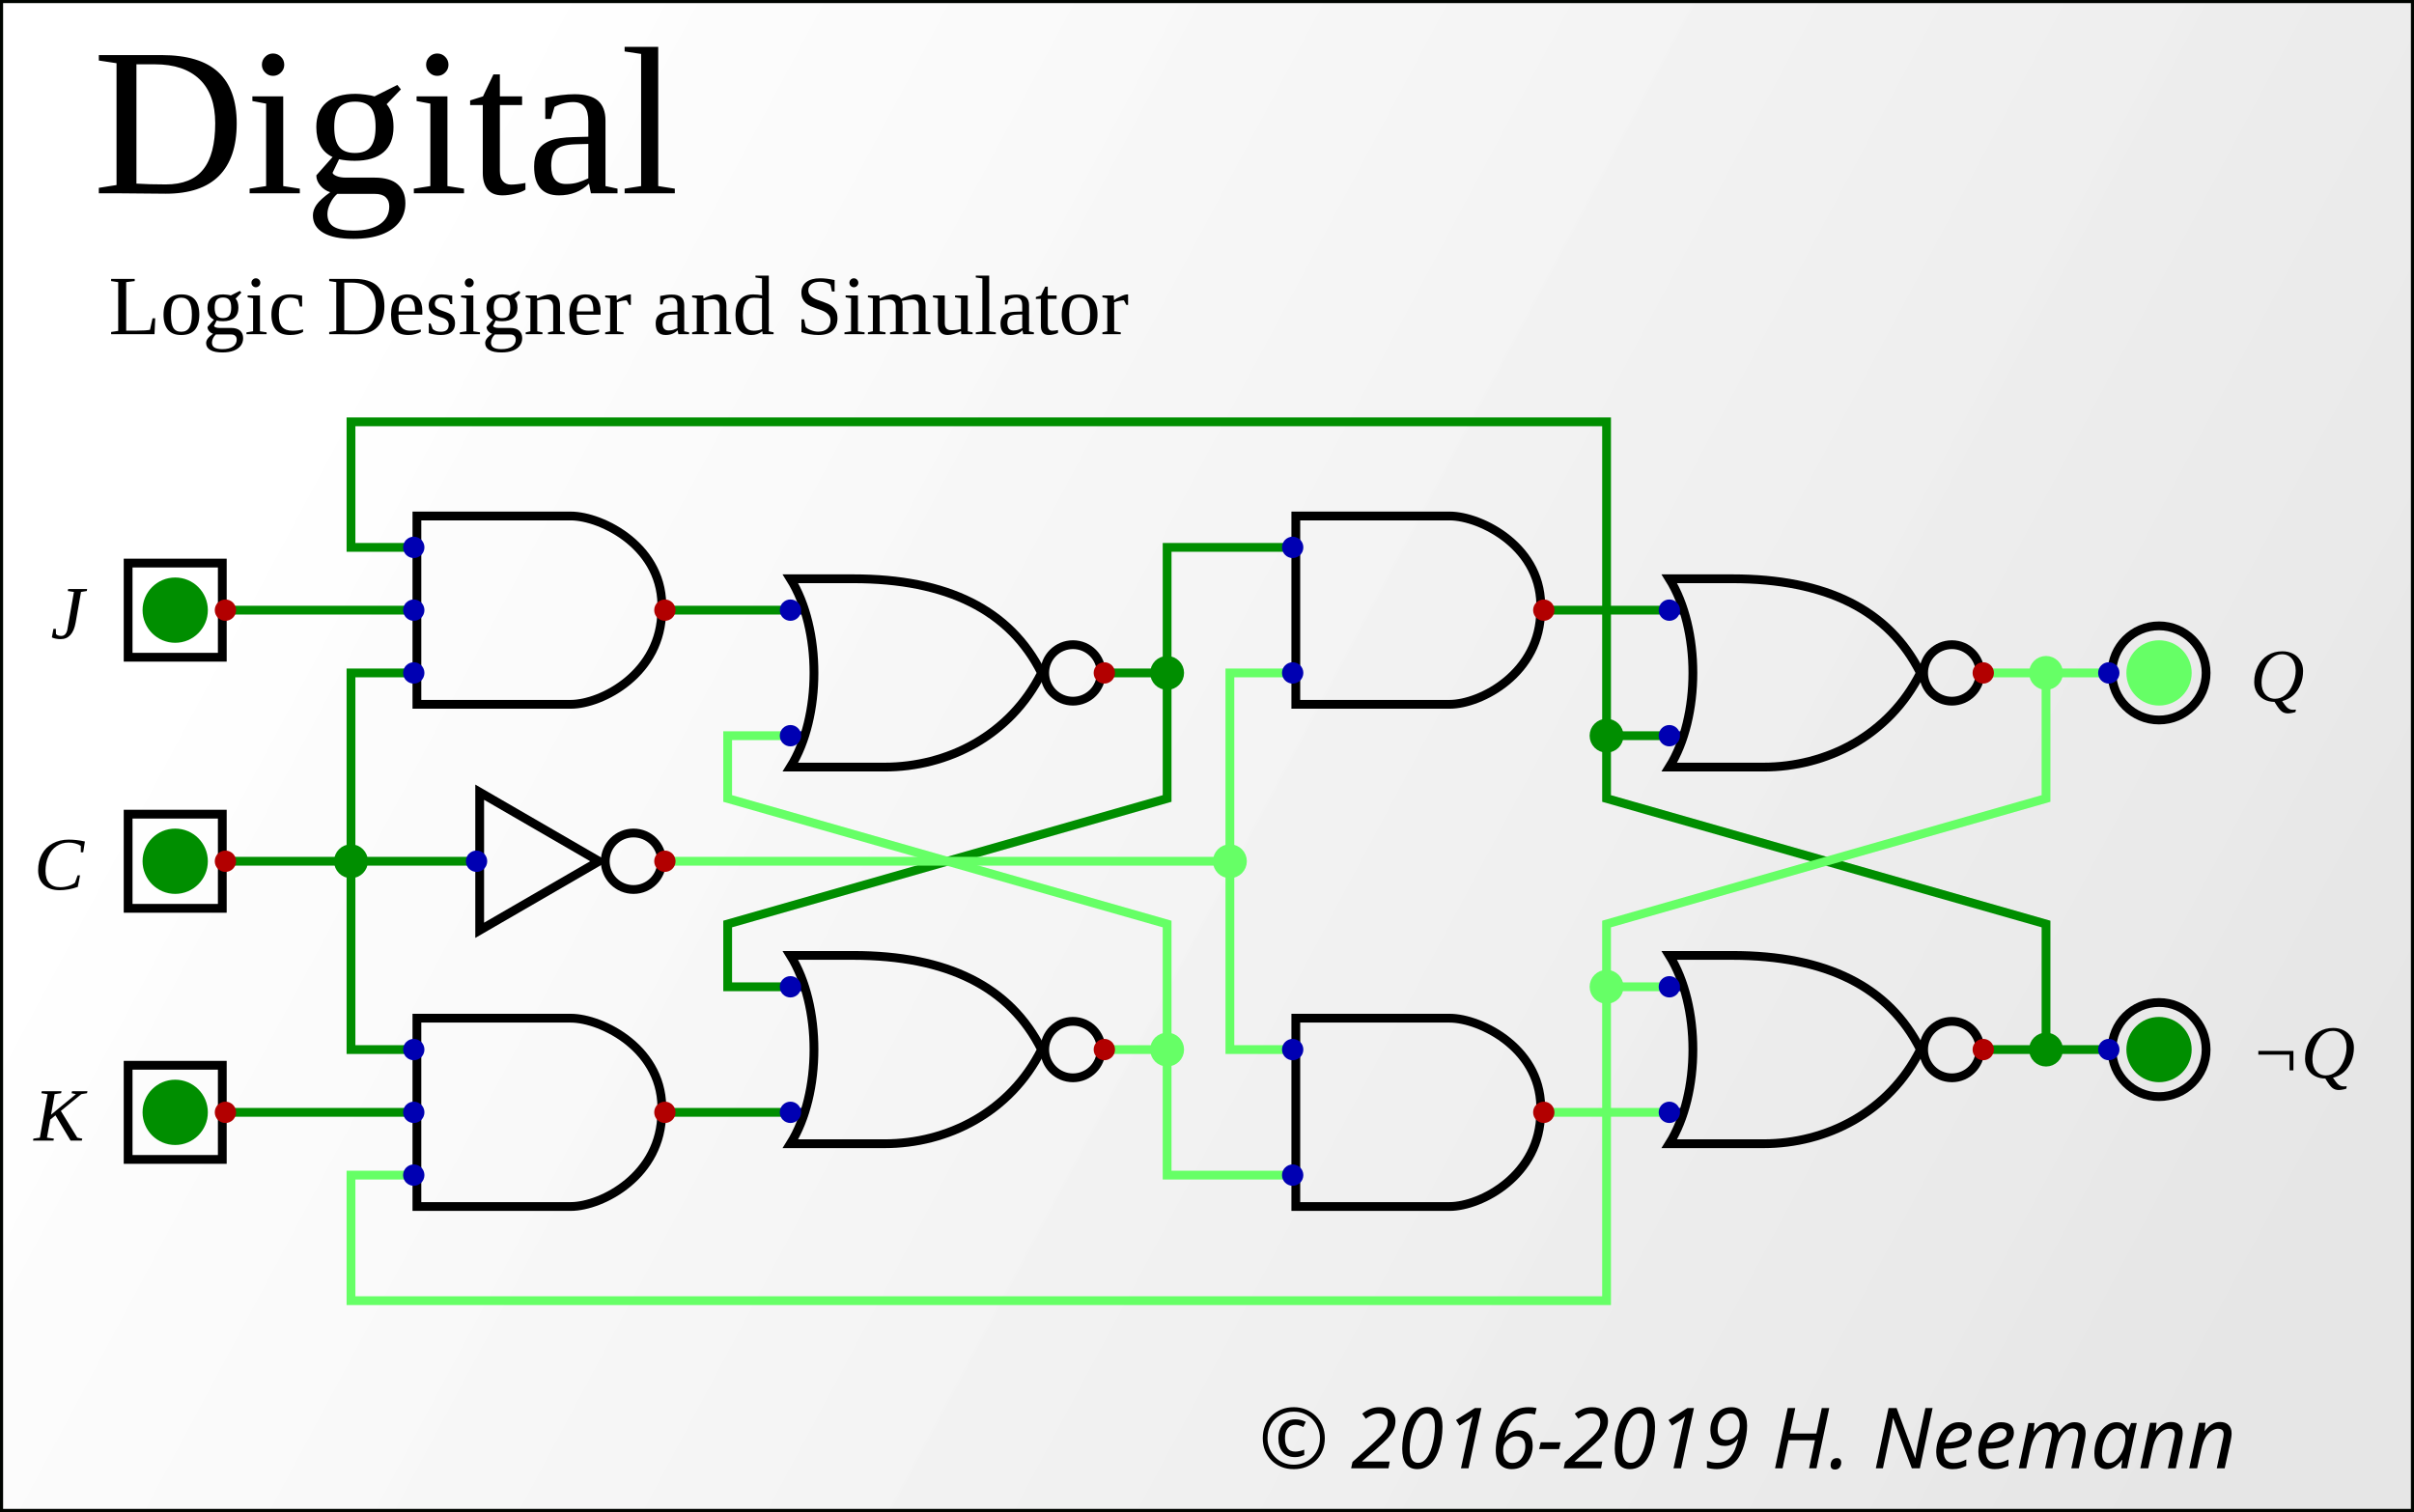
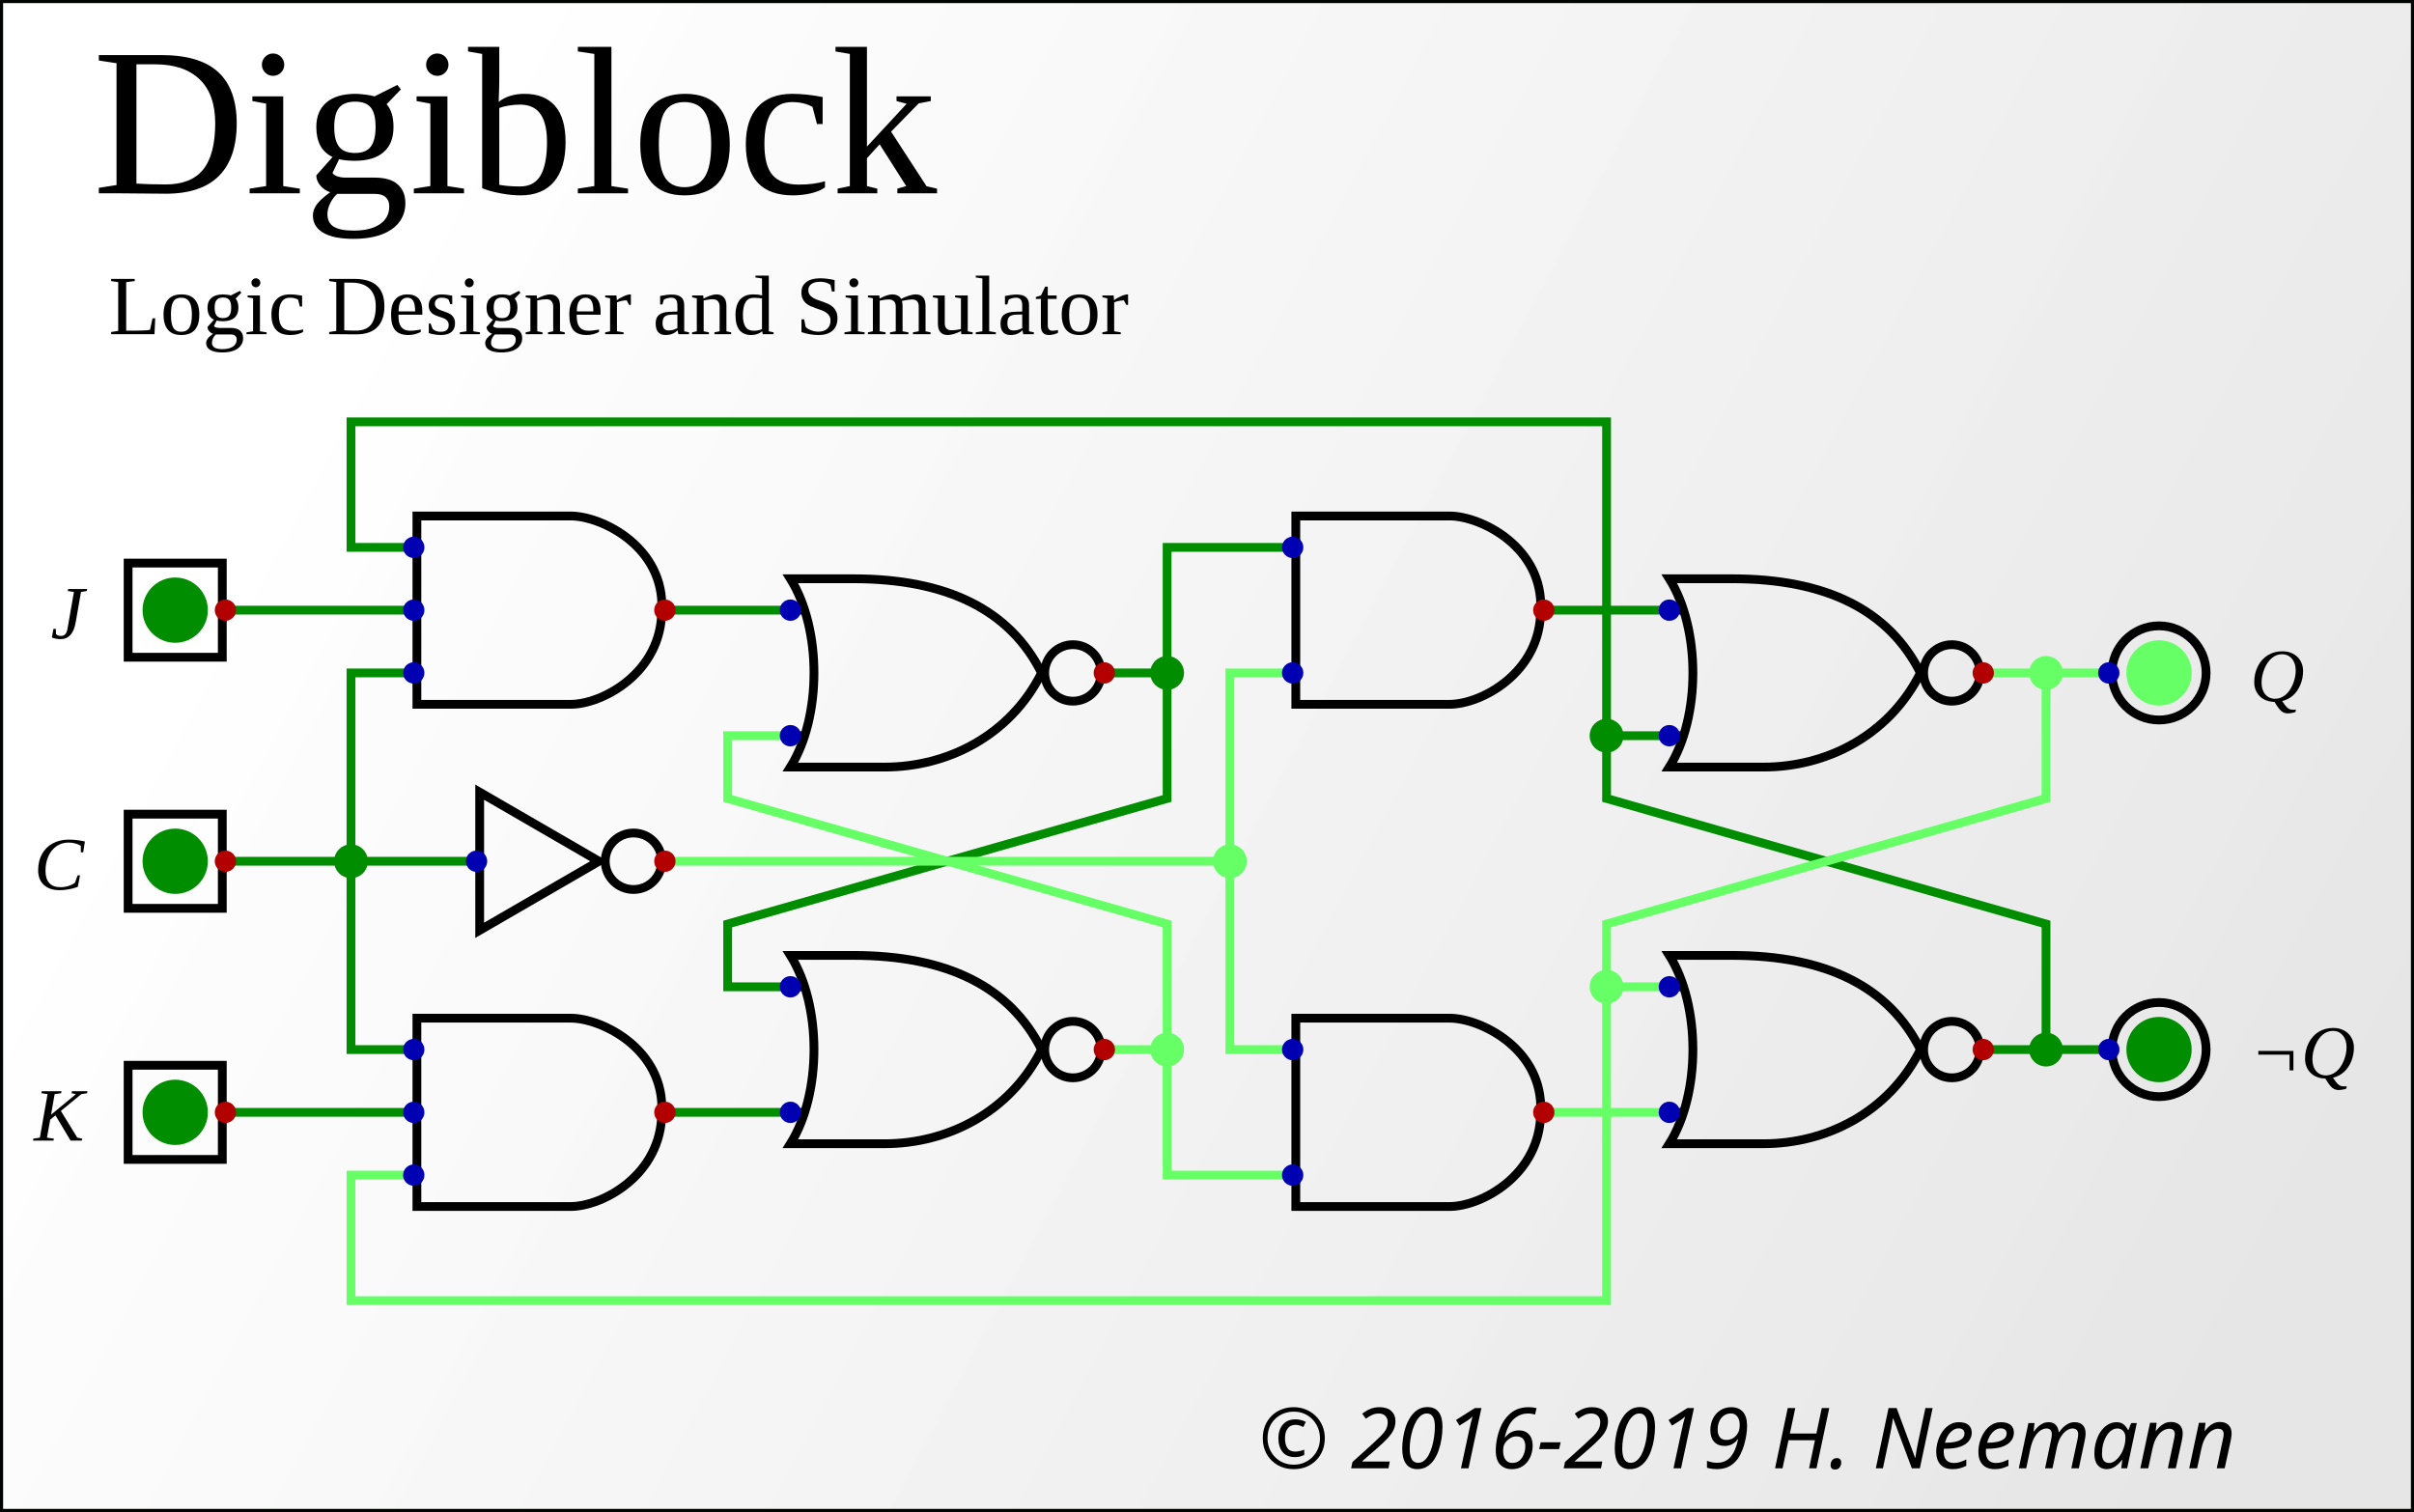
<svg xmlns="http://www.w3.org/2000/svg" xmlns:xlink="http://www.w3.org/1999/xlink" width="102.915mm" height="64.465mm" viewBox="36 -62 686.097 429.764" version="1.1" id="svg609">
  <defs id="defs613">
    <linearGradient id="linearGradient948">
      <stop style="stop-color:#e6e6e6;stop-opacity:1" offset="0" id="stop944" />
      <stop style="stop-color:#ffffff;stop-opacity:0.981" offset="1" id="stop946" />
    </linearGradient>
    <linearGradient xlink:href="#linearGradient948" id="linearGradient952" gradientUnits="userSpaceOnUse" x1="676.146" y1="324.448" x2="125.931" y2="30.915" />
  </defs>
  <rect style="color:#000000;display:inline;overflow:visible;visibility:visible;opacity:1;vector-effect:none;fill:url(#linearGradient952);fill-opacity:1;fill-rule:nonzero;stroke:#000400;stroke-width:1.764;stroke-linecap:butt;stroke-linejoin:miter;stroke-miterlimit:4;stroke-dasharray:none;stroke-dashoffset:0;stroke-opacity:1;marker:none;paint-order:markers fill stroke;enable-background:accumulate" id="rect125" width="686.097" height="429.764" x="36" y="-62" />
  <g transform="translate(2.354385,7.9375)" id="g597" style="stroke-linecap:square">
-     <text x="60" y="-15" style="font-size:60px;text-anchor:start;fill:#000000" id="text595">Digital</text>
+     <text x="60" y="-15" style="font-size:60px;text-anchor:start;fill:#000000" id="text595">Digiblock</text>
  </g>
  <text x="66.895" y="32.993" style="font-size:24px;text-anchor:start;fill:#000000;stroke-linecap:square" id="text599">Logic Designer and Simulator</text>
  <g style="stroke-linecap:square" id="g605" transform="translate(4.020833,-2.645833)">
    <text id="text603" style="font-size:24px;text-anchor:start;fill:#000000" y="358" x="389.709">
      <tspan style="font-style:italic;font-variant:normal;font-weight:normal;font-stretch:normal;font-family:sans-serif;-inkscape-font-specification:'sans-serif Italic'" id="tspan127">© 2016-2019 H. Neemann</tspan>
    </text>
  </g>
  <g transform="matrix(0.8921394,0,0,0.8921394,10.85656,22.21475)" id="g6439">
    <path d="m 280,100 h 4" id="path5402" style="fill:none;stroke:#0000b2;stroke-width:2.8;stroke-linecap:square" />
    <path d="m 280,140 h 4" id="path5404" style="fill:none;stroke:#0000b2;stroke-width:2.8;stroke-linecap:square" />
    <path d="m 280,220 h 4" id="path5406" style="fill:none;stroke:#0000b2;stroke-width:2.8;stroke-linecap:square" />
    <path d="m 280,260 h 4" id="path5408" style="fill:none;stroke:#0000b2;stroke-width:2.8;stroke-linecap:square" />
    <path d="m 560,100 h 4" id="path5410" style="fill:none;stroke:#0000b2;stroke-width:2.8;stroke-linecap:square" />
    <path d="m 560,140 h 4" id="path5412" style="fill:none;stroke:#0000b2;stroke-width:2.8;stroke-linecap:square" />
    <path d="m 560,220 h 4" id="path5414" style="fill:none;stroke:#0000b2;stroke-width:2.8;stroke-linecap:square" />
    <path d="m 560,260 h 4" id="path5416" style="fill:none;stroke:#0000b2;stroke-width:2.8;stroke-linecap:square" />
    <path d="m 540,140 v 20 l 140,40 v 40" id="path5418" style="fill:none;stroke:#008e00;stroke-width:2.8;stroke-linecap:square" />
    <path d="m 660,240 h 20 20" id="path5420" style="fill:none;stroke:#008e00;stroke-width:2.8;stroke-linecap:square" />
    <path d="m 240,260 h 40" id="path5422" style="fill:none;stroke:#008e00;stroke-width:2.8;stroke-linecap:square" />
    <path d="m 100,260 h 60" id="path5424" style="fill:none;stroke:#008e00;stroke-width:2.8;stroke-linecap:square" />
    <path d="m 100,100 h 60" id="path5426" style="fill:none;stroke:#008e00;stroke-width:2.8;stroke-linecap:square" />
    <path d="m 240,100 h 40" id="path5428" style="fill:none;stroke:#008e00;stroke-width:2.8;stroke-linecap:square" />
    <path d="m 520,100 h 40" id="path5430" style="fill:none;stroke:#008e00;stroke-width:2.8;stroke-linecap:square" />
    <path d="m 100,180 h 40 40" id="path5432" style="fill:none;stroke:#008e00;stroke-width:2.8;stroke-linecap:square" />
    <path d="m 380,120 h 20 V 80 h 40" id="path5434" style="fill:none;stroke:#008e00;stroke-width:2.8;stroke-linecap:square" />
    <path d="m 400,120 v 40 l -140,40 v 20 h 20" id="path5436" style="fill:none;stroke:#008e00;stroke-width:2.8;stroke-linecap:square" />
    <path d="M 160,80 H 140 V 40 h 400 v 100 h 20" id="path5438" style="fill:none;stroke:#008e00;stroke-width:2.8;stroke-linecap:square" />
    <path d="m 160,240 h -20 v -60 -60 h 20" id="path5440" style="fill:none;stroke:#008e00;stroke-width:2.8;stroke-linecap:square" />
    <path d="m 420,180 v 60 h 20" id="path5442" style="fill:none;stroke:#66ff66;stroke-width:2.8;stroke-linecap:square" />
    <path d="m 520,260 h 40" id="path5444" style="fill:none;stroke:#66ff66;stroke-width:2.8;stroke-linecap:square" />
    <path d="m 240,180 h 180 v -60 h 20" id="path5446" style="fill:none;stroke:#66ff66;stroke-width:2.8;stroke-linecap:square" />
    <path d="m 660,120 h 20 20" id="path5448" style="fill:none;stroke:#66ff66;stroke-width:2.8;stroke-linecap:square" />
    <path d="m 400,240 v 40 h 40" id="path5450" style="fill:none;stroke:#66ff66;stroke-width:2.8;stroke-linecap:square" />
    <path d="m 380,240 h 20 V 200 L 260,160 v -20 h 20" id="path5452" style="fill:none;stroke:#66ff66;stroke-width:2.8;stroke-linecap:square" />
    <path d="m 680,120 v 40 l -140,40 v 20 h 20" id="path5454" style="fill:none;stroke:#66ff66;stroke-width:2.8;stroke-linecap:square" />
    <path d="M 540,220 V 320 H 140 v -40 h 20" id="path5456" style="fill:none;stroke:#66ff66;stroke-width:2.8;stroke-linecap:square" />
    <g id="g5474" style="stroke-linecap:square">
      <circle cx="400" cy="240" r="4" id="circle5458" style="fill:#66ff66;stroke:#66ff66;stroke-width:2.8" />
      <circle cx="680" cy="240" r="4" id="circle5460" style="fill:#008e00;stroke:#008e00;stroke-width:2.8" />
      <circle cx="140" cy="180" r="4" id="circle5462" style="fill:#008e00;stroke:#008e00;stroke-width:2.8" />
      <circle cx="420" cy="180" r="4" id="circle5464" style="fill:#66ff66;stroke:#66ff66;stroke-width:2.8" />
      <circle cx="400" cy="120" r="4" id="circle5466" style="fill:#008e00;stroke:#008e00;stroke-width:2.8" />
      <circle cx="680" cy="120" r="4" id="circle5468" style="fill:#66ff66;stroke:#66ff66;stroke-width:2.8" />
      <circle cx="540" cy="140" r="4" id="circle5470" style="fill:#008e00;stroke:#008e00;stroke-width:2.8" />
      <circle cx="540" cy="220" r="4" id="circle5472" style="fill:#66ff66;stroke:#66ff66;stroke-width:2.8" />
    </g>
    <g id="g5486" style="stroke-linecap:square">
      <path d="M 210,130 H 161 V 70 h 49 c 10,0 30,10 29,30 0,20 -19,30 -29,30 z" id="path5476" style="fill:none;stroke:#000000;stroke-width:2.8" />
      <circle cx="160" cy="80" r="2" id="circle5478" style="fill:#0000b2;stroke:#0000b2;stroke-width:2.8" />
      <circle cx="160" cy="100" r="2" id="circle5480" style="fill:#0000b2;stroke:#0000b2;stroke-width:2.8" />
      <circle cx="160" cy="120" r="2" id="circle5482" style="fill:#0000b2;stroke:#0000b2;stroke-width:2.8" />
      <circle cx="240" cy="100" r="2" id="circle5484" style="fill:#b20000;stroke:#b20000;stroke-width:2.8" />
    </g>
    <g id="g5498" style="stroke-linecap:square">
      <path d="m 210,290 h -49 v -60 h 49 c 10,0 30,10 29,30 0,20 -19,30 -29,30 z" id="path5488" style="fill:none;stroke:#000000;stroke-width:2.8" />
      <circle cx="160" cy="240" r="2" id="circle5490" style="fill:#0000b2;stroke:#0000b2;stroke-width:2.8" />
      <circle cx="160" cy="260" r="2" id="circle5492" style="fill:#0000b2;stroke:#0000b2;stroke-width:2.8" />
      <circle cx="160" cy="280" r="2" id="circle5494" style="fill:#0000b2;stroke:#0000b2;stroke-width:2.8" />
      <circle cx="240" cy="260" r="2" id="circle5496" style="fill:#b20000;stroke:#b20000;stroke-width:2.8" />
    </g>
    <g id="g5508" style="stroke-linecap:square">
      <path d="m 181,158 38,22 -38,22 z" id="path5500" style="fill:none;stroke:#000000;stroke-width:2.8" />
      <circle cx="230" cy="180" r="9" id="circle5502" style="fill:none;stroke:#000000;stroke-width:2.8" />
      <circle cx="180" cy="180" r="2" id="circle5504" style="fill:#0000b2;stroke:#0000b2;stroke-width:2.8" />
      <circle cx="240" cy="180" r="2" id="circle5506" style="fill:#b20000;stroke:#b20000;stroke-width:2.8" />
    </g>
    <g id="g5520" style="stroke-linecap:square">
      <path d="m 69,85 h 30 v 30 H 69 Z" id="path5510" style="fill:none;stroke:#000000;stroke-width:2.8" />
      <circle cx="84" cy="100" r="9" id="circle5512" style="fill:#008e00;stroke:#008e00;stroke-width:2.8" />
      <text x="55" y="109" style="font-size:24px;text-anchor:end;fill:#000000" id="text5516">
        <tspan style="font-style:italic" id="tspan5514">J</tspan>
      </text>
      <circle cx="100" cy="100" r="2" id="circle5518" style="fill:#b20000;stroke:#b20000;stroke-width:2.8" />
    </g>
    <g id="g5532" style="stroke-linecap:square">
      <path d="m 69,165 h 30 v 30 H 69 Z" id="path5522" style="fill:none;stroke:#000000;stroke-width:2.8" />
      <circle cx="84" cy="180" r="9" id="circle5524" style="fill:#008e00;stroke:#008e00;stroke-width:2.8" />
      <text x="55" y="189" style="font-size:24px;text-anchor:end;fill:#000000" id="text5528">
        <tspan style="font-style:italic" id="tspan5526">C</tspan>
      </text>
      <circle cx="100" cy="180" r="2" id="circle5530" style="fill:#b20000;stroke:#b20000;stroke-width:2.8" />
    </g>
    <g id="g5544" style="stroke-linecap:square">
      <path d="m 310,150 h -30 c 10,-16 10,-44 0,-60 h 20 c 30,0 50,10 60,30 -10,20 -30,30 -50,30 z" id="path5534" style="fill:none;stroke:#000000;stroke-width:2.8" />
      <circle cx="370" cy="120" r="9" id="circle5536" style="fill:none;stroke:#000000;stroke-width:2.8" />
      <circle cx="280" cy="100" r="2" id="circle5538" style="fill:#0000b2;stroke:#0000b2;stroke-width:2.8" />
      <circle cx="280" cy="140" r="2" id="circle5540" style="fill:#0000b2;stroke:#0000b2;stroke-width:2.8" />
      <circle cx="380" cy="120" r="2" id="circle5542" style="fill:#b20000;stroke:#b20000;stroke-width:2.8" />
    </g>
    <g id="g5556" style="stroke-linecap:square">
      <path d="m 310,270 h -30 c 10,-16 10,-44 0,-60 h 20 c 30,0 50,10 60,30 -10,20 -30,30 -50,30 z" id="path5546" style="fill:none;stroke:#000000;stroke-width:2.8" />
      <circle cx="370" cy="240" r="9" id="circle5548" style="fill:none;stroke:#000000;stroke-width:2.8" />
      <circle cx="280" cy="220" r="2" id="circle5550" style="fill:#0000b2;stroke:#0000b2;stroke-width:2.8" />
      <circle cx="280" cy="260" r="2" id="circle5552" style="fill:#0000b2;stroke:#0000b2;stroke-width:2.8" />
      <circle cx="380" cy="240" r="2" id="circle5554" style="fill:#b20000;stroke:#b20000;stroke-width:2.8" />
    </g>
    <g id="g5566" style="stroke-linecap:square">
      <path d="M 490,130 H 441 V 70 h 49 c 10,0 30,10 29,30 0,20 -19,30 -29,30 z" id="path5558" style="fill:none;stroke:#000000;stroke-width:2.8" />
      <circle cx="440" cy="80" r="2" id="circle5560" style="fill:#0000b2;stroke:#0000b2;stroke-width:2.8" />
      <circle cx="440" cy="120" r="2" id="circle5562" style="fill:#0000b2;stroke:#0000b2;stroke-width:2.8" />
      <circle cx="520" cy="100" r="2" id="circle5564" style="fill:#b20000;stroke:#b20000;stroke-width:2.8" />
    </g>
    <g id="g5576" style="stroke-linecap:square">
      <path d="m 490,290 h -49 v -60 h 49 c 10,0 30,10 29,30 0,20 -19,30 -29,30 z" id="path5568" style="fill:none;stroke:#000000;stroke-width:2.8" />
      <circle cx="440" cy="240" r="2" id="circle5570" style="fill:#0000b2;stroke:#0000b2;stroke-width:2.8" />
      <circle cx="440" cy="280" r="2" id="circle5572" style="fill:#0000b2;stroke:#0000b2;stroke-width:2.8" />
      <circle cx="520" cy="260" r="2" id="circle5574" style="fill:#b20000;stroke:#b20000;stroke-width:2.8" />
    </g>
    <g id="g5588" style="stroke-linecap:square">
      <path d="m 590,150 h -30 c 10,-16 10,-44 0,-60 h 20 c 30,0 50,10 60,30 -10,20 -30,30 -50,30 z" id="path5578" style="fill:none;stroke:#000000;stroke-width:2.8" />
      <circle cx="650" cy="120" r="9" id="circle5580" style="fill:none;stroke:#000000;stroke-width:2.8" />
      <circle cx="560" cy="100" r="2" id="circle5582" style="fill:#0000b2;stroke:#0000b2;stroke-width:2.8" />
      <circle cx="560" cy="140" r="2" id="circle5584" style="fill:#0000b2;stroke:#0000b2;stroke-width:2.8" />
      <circle cx="660" cy="120" r="2" id="circle5586" style="fill:#b20000;stroke:#b20000;stroke-width:2.8" />
    </g>
    <g id="g5600" style="stroke-linecap:square">
      <path d="m 590,270 h -30 c 10,-16 10,-44 0,-60 h 20 c 30,0 50,10 60,30 -10,20 -30,30 -50,30 z" id="path5590" style="fill:none;stroke:#000000;stroke-width:2.8" />
      <circle cx="650" cy="240" r="9" id="circle5592" style="fill:none;stroke:#000000;stroke-width:2.8" />
      <circle cx="560" cy="220" r="2" id="circle5594" style="fill:#0000b2;stroke:#0000b2;stroke-width:2.8" />
      <circle cx="560" cy="260" r="2" id="circle5596" style="fill:#0000b2;stroke:#0000b2;stroke-width:2.8" />
      <circle cx="660" cy="240" r="2" id="circle5598" style="fill:#b20000;stroke:#b20000;stroke-width:2.8" />
    </g>
    <g id="g5612" style="stroke-linecap:square">
      <circle cx="716" cy="120" r="9" id="circle5602" style="fill:#66ff66;stroke:#66ff66;stroke-width:2.8" />
      <circle cx="716" cy="120" r="15" id="circle5604" style="fill:none;stroke:#000000;stroke-width:2.8" />
      <text x="745" y="129" style="font-size:24px;text-anchor:start;fill:#000000" id="text5608">
        <tspan style="font-style:italic" id="tspan5606">Q</tspan>
      </text>
      <circle cx="700" cy="120" r="2" id="circle5610" style="fill:#0000b2;stroke:#0000b2;stroke-width:2.8" />
    </g>
    <g id="g5624" style="stroke-linecap:square">
      <circle cx="716" cy="240" r="9" id="circle5614" style="fill:#008e00;stroke:#008e00;stroke-width:2.8" />
      <circle cx="716" cy="240" r="15" id="circle5616" style="fill:none;stroke:#000000;stroke-width:2.8" />
      <text x="745" y="249" style="font-size:24px;text-anchor:start;fill:#000000" id="text5620">
        <tspan style="font-style:italic" id="tspan5618">¬Q</tspan>
      </text>
      <circle cx="700" cy="240" r="2" id="circle5622" style="fill:#0000b2;stroke:#0000b2;stroke-width:2.8" />
    </g>
    <g id="g5636" style="stroke-linecap:square">
      <path d="m 69,245 h 30 v 30 H 69 Z" id="path5626" style="fill:none;stroke:#000000;stroke-width:2.8" />
      <circle cx="84" cy="260" r="9" id="circle5628" style="fill:#008e00;stroke:#008e00;stroke-width:2.8" />
      <text x="55" y="269" style="font-size:24px;text-anchor:end;fill:#000000" id="text5632">
        <tspan style="font-style:italic" id="tspan5630">K</tspan>
      </text>
      <circle cx="100" cy="260" r="2" id="circle5634" style="fill:#b20000;stroke:#b20000;stroke-width:2.8" />
    </g>
  </g>
</svg>
